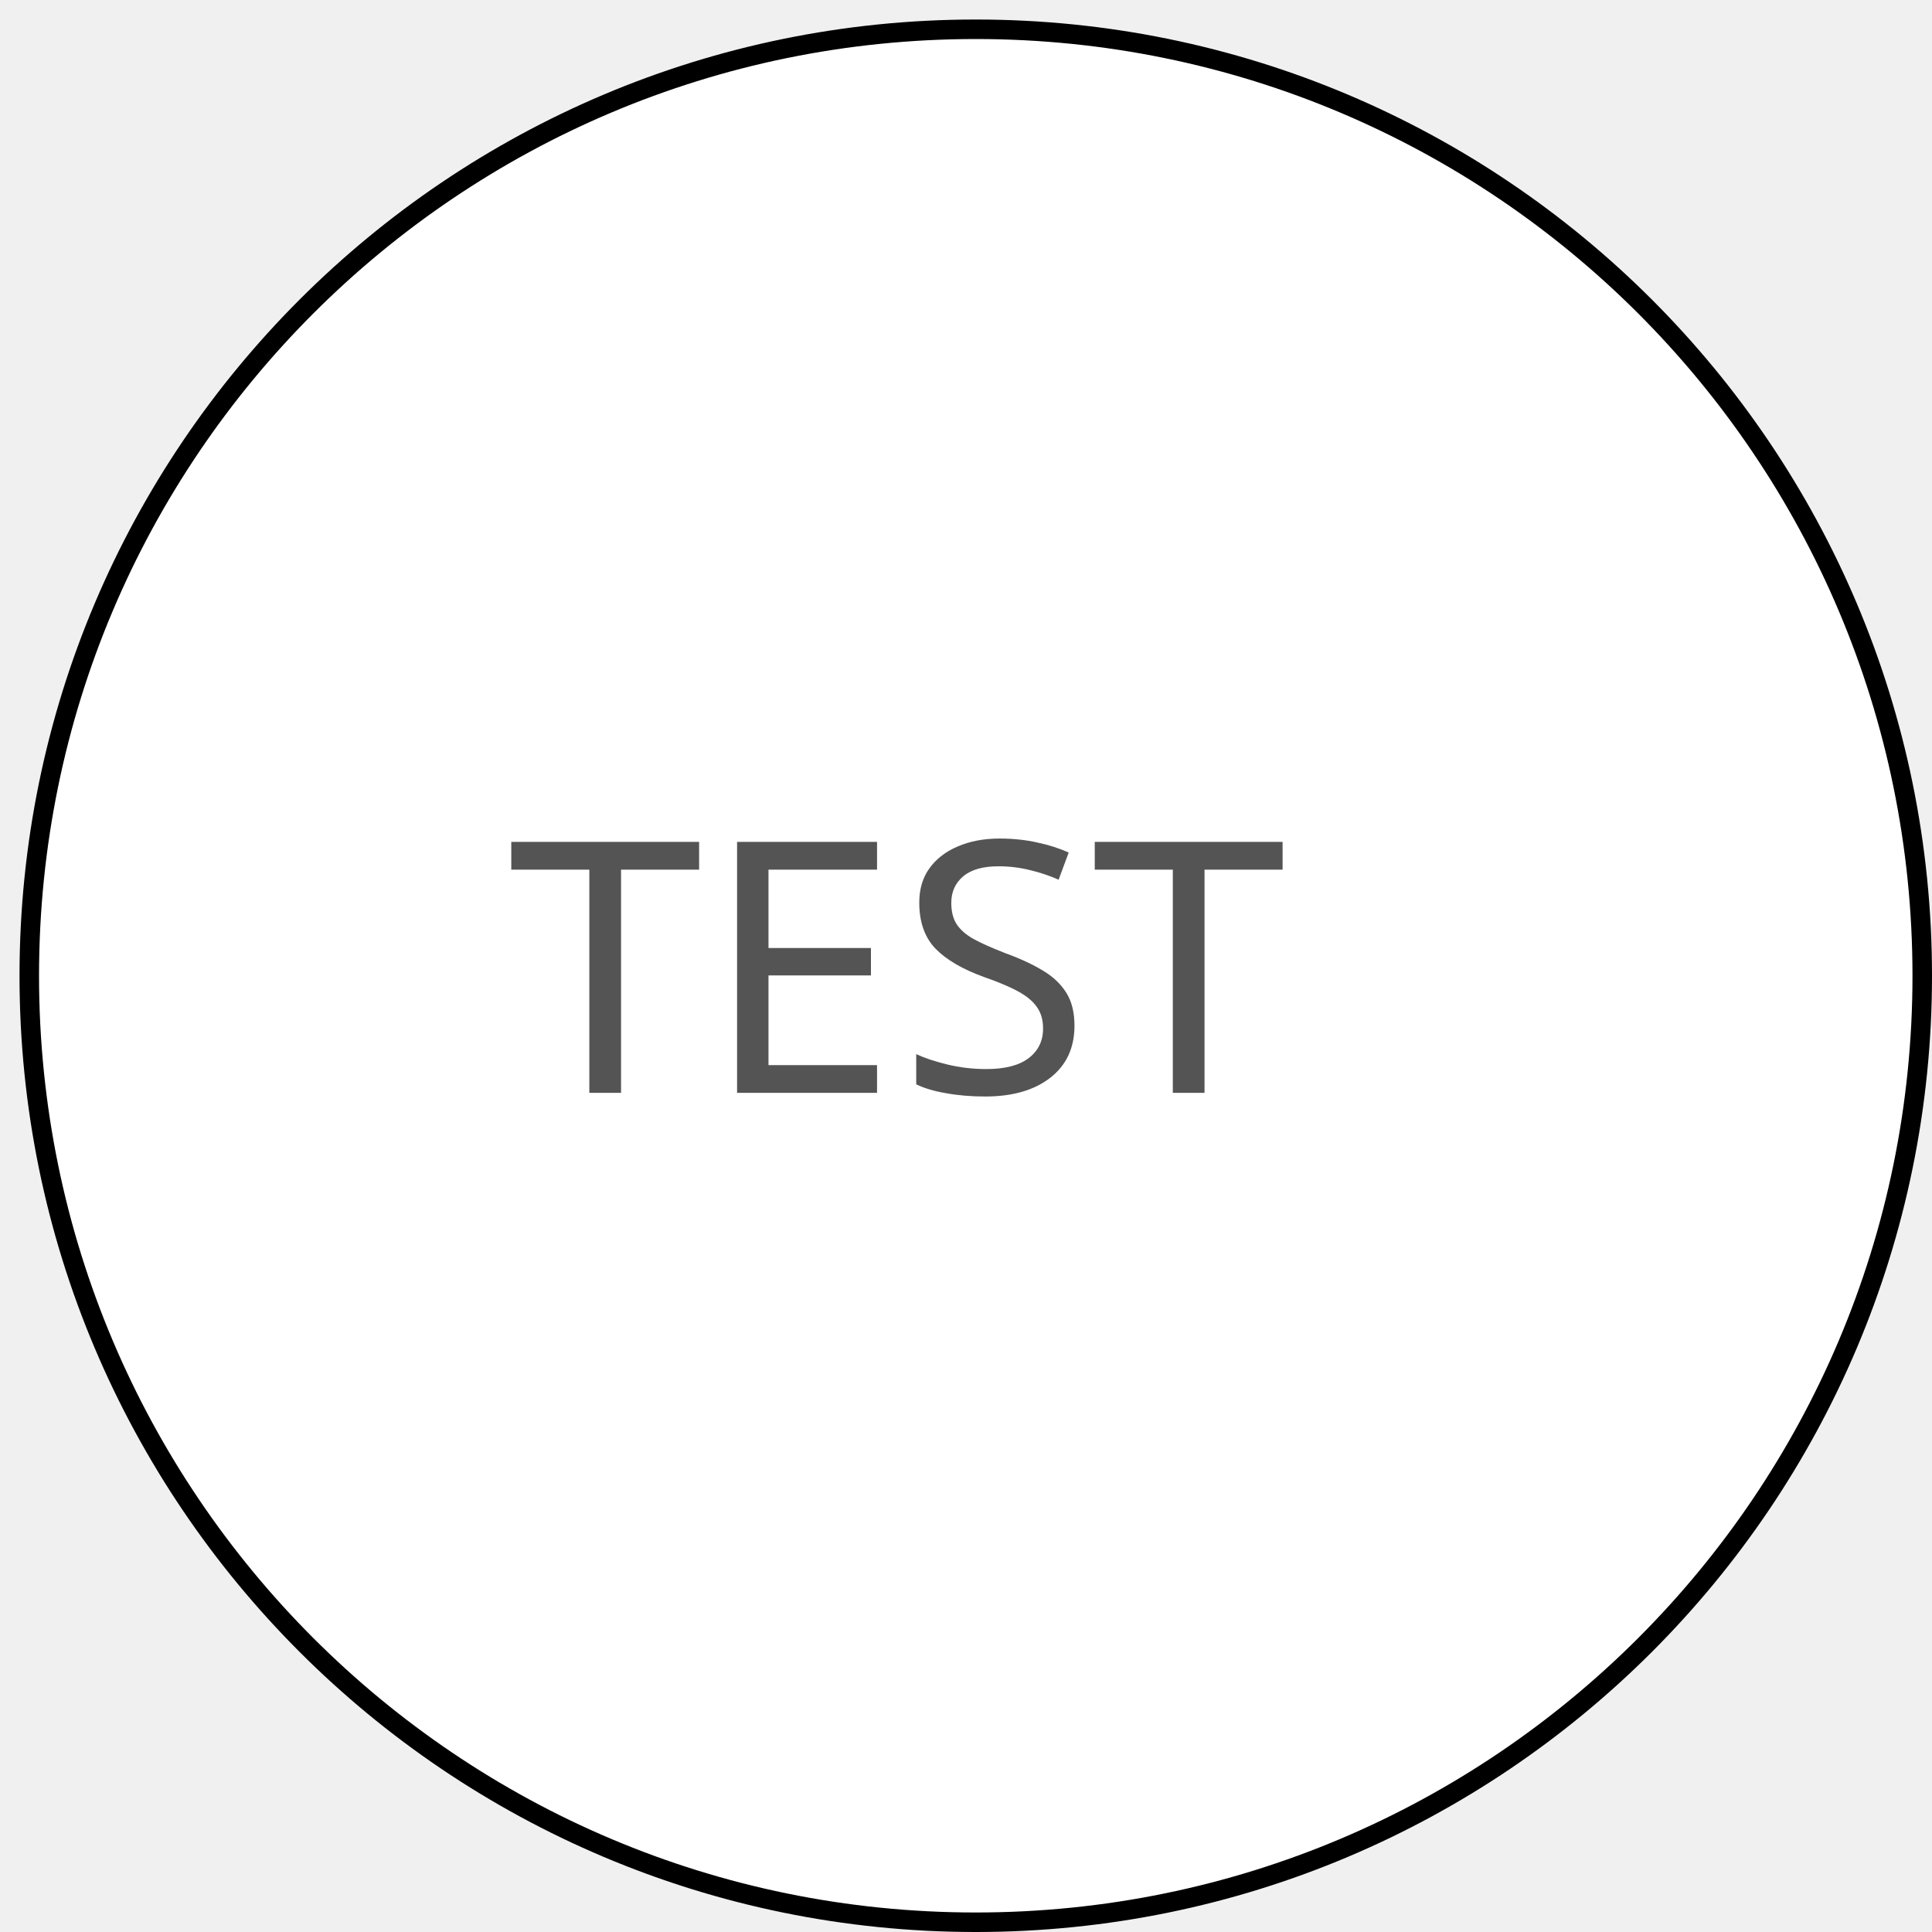
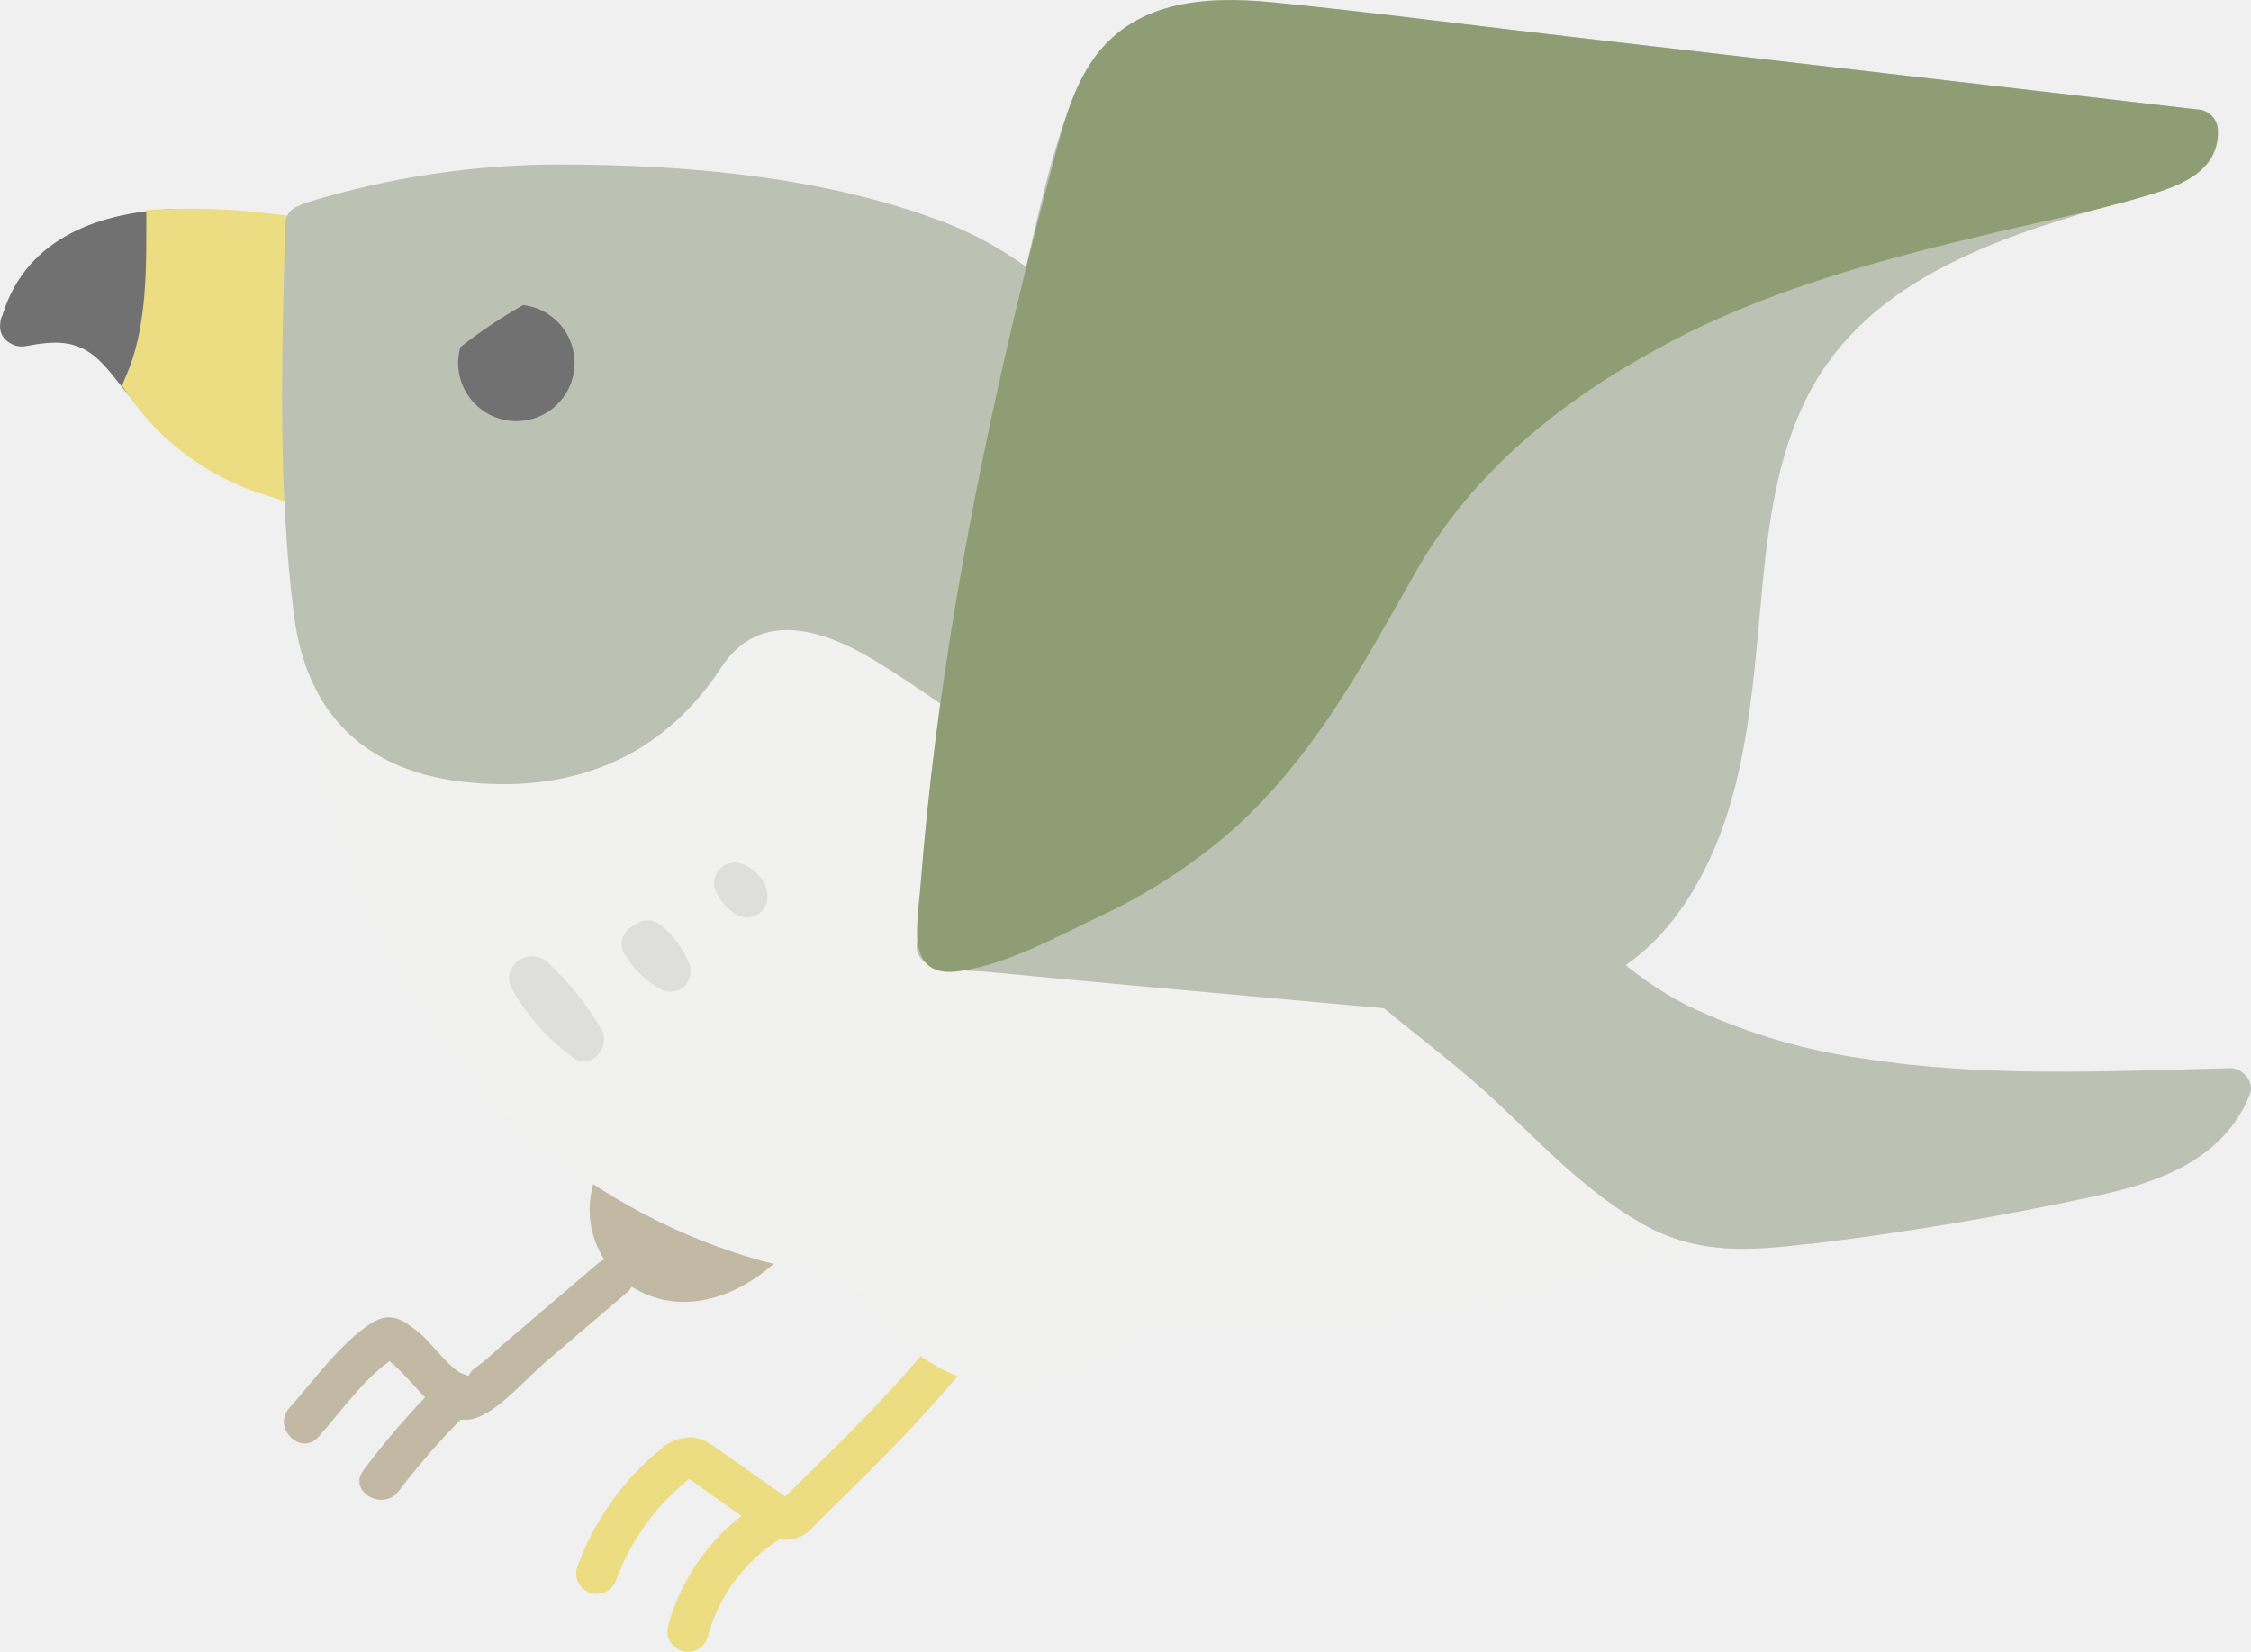
- <svg xmlns="http://www.w3.org/2000/svg" version="1.1" x="0" y="0" width="99" height="99" viewBox="0, 0, 99, 99">
-   <g id="レイヤー_1" transform="translate(-313.5, -296.5)">
-     <g>
-       <path d="M363.5,395 C336.714,395 315,373.286 315,346.5 C315,319.714 336.714,298 363.5,298 C390.286,298 412,319.714 412,346.5 C412,373.286 390.286,395 363.5,395 z" fill="#FFFFFF" />
-       <path d="M363.5,395 C336.714,395 315,373.286 315,346.5 C315,319.714 336.714,298 363.5,298 C390.286,298 412,319.714 412,346.5 C412,373.286 390.286,395 363.5,395 z" fill-opacity="0" stroke="#000000" stroke-width="1" />
+ <svg xmlns="http://www.w3.org/2000/svg" viewBox="0 0 274.44 201.41">
+   <g id="レイヤー_2" data-name="レイヤー 2">
+     <g id="レイヤー_6" data-name="レイヤー 6">
+       <path d="M2.51,39.79A17.54,17.54,0,0,1,9,39.39c3.74.69,6.12,4.23,8.36,7l.3.34C20.66,40.83,20.8,34.13,20.81,28,12.49,28.4,4.58,30.93,2.51,39.79Z" fill="#727171" />
+       <path d="M3.17,42.2c3.39-.64,6.18-.85,8.85,1.67,1.47,1.39,2.59,3.09,3.92,4.6A2.51,2.51,0,0,0,19.87,48c3-6.36,3.41-13.08,3.43-20a2.52,2.52,0,0,0-2.5-2.5C11.51,26,2.72,29.33.1,39.12c-.83,3.11,4,4.44,4.82,1.33,2-7.5,8.88-9.55,15.89-10L18.31,28c0,6-.18,12-2.75,17.49l3.93-.51c-2.16-2.44-3.92-5.18-6.82-6.83-3.37-1.91-7.18-1.41-10.82-.73C-1.32,38,0,42.79,3.17,42.2Z" fill="#727171" />
+       <path d="M20.34,28c0,6.18-.12,12.87-2.63,18.75A29.13,29.13,0,0,0,32.45,57.77l.24-29.24A80,80,0,0,0,20.34,28Z" fill="#ecdc82" stroke="#ecdc82" stroke-linecap="square" stroke-miterlimit="10" stroke-width="5" />
+       <path d="M115.36,165.53c-5.53,6.73-11.73,12.71-18,18.86a1.86,1.86,0,0,1-3,.19l-8.7-6.14a3.16,3.16,0,0,0-1.47-.69,3.09,3.09,0,0,0-2.17,1,30.48,30.48,0,0,0-9.27,13.11" fill="none" stroke="#ecdc82" stroke-linecap="round" stroke-miterlimit="10" stroke-width="5" />
+       <path d="M93.87,185.47a22.89,22.89,0,0,0-10,13.45" fill="none" stroke="#ecdc82" stroke-linecap="round" stroke-miterlimit="10" stroke-width="5" />
+       <path d="M72.9,154.06l-12,10.24a33.86,33.86,0,0,1-2.83,2.41c-1.47,1-.33,1.3-1.67.8-1.53-.57-3.87-3.84-5.21-4.93-2-1.62-3.5-2.75-5.91-1.24-3.74,2.37-7.05,7.05-10,10.34-2.15,2.39,1.38,5.93,3.54,3.54,2.83-3.14,6.17-8.07,10-10.06H46.24c4,2,7.21,9.8,12.24,7.57,2.84-1.26,5.7-4.67,8.07-6.69l9.89-8.44c2.45-2.09-1.1-5.61-3.54-3.54Z" fill="#c1b9a3" />
+       <path d="M53.23,168.94a98.33,98.33,0,0,0-8.93,10.35c-1.94,2.57,2.4,5.07,4.32,2.52a89.28,89.28,0,0,1,8.15-9.33c2.28-2.28-1.26-5.82-3.54-3.54Z" fill="#c1b9a3" />
+       <path d="M74.63,145.51c-1.47,4.25,1.77,9.16,6.1,10.36s9.09-.73,12.22-4" fill="#c1b9a3" />
+       <path d="M72.22,144.85a11.11,11.11,0,0,0,6.34,12.87c5.66,2.55,12,0,16.16-4,2.33-2.23-1.21-5.76-3.54-3.54-2.54,2.42-6.17,4.38-9.78,3.32A6.11,6.11,0,0,1,77,146.18c.83-3.11-4-4.44-4.82-1.33Z" fill="#c1b9a3" />
+       <path d="M37.27,28.4c-.49,19.37-1,38.92,2.76,57.93s12,37.71,26.58,50.51a69,69,0,0,0,33.13,15.91c2.47.45,5.1.83,7,2.45,1.45,1.23,2.28,3,3.35,4.58,4.91,7.15,15.94,9.1,23,4.08,2.13-1.52,4-3.58,6.46-4.38a15.19,15.19,0,0,1,5.49-.34c17.54.93,35-1,51.37-7.29,7.37-2.87,16.56-1.73,24.39-2.65a192.13,192.13,0,0,0,27.75-5.35c3.46-.94,7.67-3.06,7.25-6.62a118.71,118.71,0,0,1-51.47-12.49c-13.45-6.72-28.73-6.93-40.94-17C141.17,89.5,147.65,53.55,124.45,36c-6.77-5.13-15.2-7.53-23.54-9.19a167.74,167.74,0,0,0-38-3.13c-2,.06-18.5,2.31-25,4.51" fill="#f1f1ef" />
+       <path d="M34.77,28.4c-1.08,42.8.35,96.9,43.88,119.71a72.6,72.6,0,0,0,14.11,5.6c2.33.65,4.68,1.12,7.05,1.58,4.12.81,5.83,2.5,8.12,5.74a19.75,19.75,0,0,0,19.95,7.71c4.37-.9,6.82-3.64,10.49-5.8,3.26-1.91,6.83-1.28,10.43-1.17s7.5.09,11.24-.09a121,121,0,0,0,35.28-6.79c6.29-2.26,12.36-2.59,19-2.81a130.71,130.71,0,0,0,18.35-2.15c6.23-1.1,13-2.1,18.92-4.5,3.73-1.53,6.64-4,6.72-8.23a2.54,2.54,0,0,0-2.5-2.5,118.29,118.29,0,0,1-32.64-5.14c-9.84-3-18.74-8.2-28.52-11.34-9.32-3-19.14-5-27.33-10.63-7.11-4.93-11.84-12.27-15.1-20.15-5.71-13.77-7.68-29.12-15.76-41.87-10.21-16.12-28-20.63-45.91-23C73,20.23,54.34,20.29,37.24,25.76c-3.05,1-1.75,5.81,1.33,4.82,14.88-4.76,30.9-5.21,46.3-3.68,10.84,1.08,22.76,2.69,32.59,7.68,7.89,4,13.55,10.6,17.45,18.44,6.77,13.62,8.48,29.2,15.68,42.65a45.62,45.62,0,0,0,14.21,16.24c7.65,5.27,16.73,7.57,25.5,10.2,10.86,3.26,20.69,8.94,31.54,12.27a123.59,123.59,0,0,0,34,5.31l-2.5-2.5c-.1,4.7-11.42,5.76-14.57,6.44a167.56,167.56,0,0,1-17.93,3c-9.6,1-18.46.42-27.69,3.71a114.09,114.09,0,0,1-33.07,6.3c-5.32.25-10.6,0-15.93-.11-4.83-.09-7.55,1.52-11.29,4.32a14.38,14.38,0,0,1-12.64,2.79c-5.23-1.34-7.17-4.84-10.3-8.74-2.48-3.1-5.76-3.86-9.49-4.61a73.93,73.93,0,0,1-14.85-4.45c-18.63-8-31.53-24.27-38.37-43-8.68-23.8-8-49.5-7.41-74.44.08-3.22-4.92-3.22-5,0Z" fill="#f1f1ef" />
+       <path d="M220.82,149.17c11.61-1.36,23.41-3.45,34.85-5.91,6.61-1.42,14.13-4.08,16.23-10.51-22,.51-47.37,2-67.55-8-8.74-4.37-15.19-12.13-22.24-18.93-2.87-2.76-5.12-5.09-9.47-3.85A13.16,13.16,0,0,0,164,110a6.59,6.59,0,0,0-.3,4.14,8.8,8.8,0,0,0,3.12,3.81q7,5.85,14.1,11.66c4.12,3.39,7.44,7.16,11.39,10.68a51.08,51.08,0,0,0,12.31,8.38C209.24,150.83,215.81,149.76,220.82,149.17Z" fill="#bbc1b3" />
+       <path d="M220.82,151.67q17.43-2.1,34.61-5.81c7.83-1.69,15.71-4.47,18.88-12.45.6-1.51-.92-3.2-2.41-3.16-14.88.36-30,1.16-44.75-1.18a72.79,72.79,0,0,1-21.55-6.52c-6.65-3.38-11.9-8.67-17.09-13.91-3.48-3.51-7.57-9.1-13-9.52-4.95-.39-10,3.12-12.51,7.2-2.88,4.7-2.53,9.29,1.54,13,5.73,5.24,12.18,9.67,17.86,15s11.07,11.12,18,15c6.59,3.73,13.09,3.21,20.39,2.32,3.15-.38,3.19-5.39,0-5a58,58,0,0,1-10.55.76c-4.33-.27-8.08-2.63-11.52-5.11-6.83-4.9-12.38-11.43-18.87-16.78q-4.59-3.78-9.17-7.58c-1.2-1-3.69-2.45-4.32-3.94-1-2.42.67-5.15,2.26-6.82,1.76-1.86,4.79-3.69,7.48-2.92,1.59.46,3.07,2.17,4.21,3.27,2.76,2.65,5.38,5.44,8.12,8.11C199,126,211.24,131.55,225.82,133.9c15.24,2.45,30.72,1.73,46.08,1.36l-2.41-3.16c-3,7.64-13.92,8.7-20.84,10.08-9.22,1.84-18.49,3.38-27.83,4.5C217.66,147.05,217.62,152.06,220.82,151.67Z" fill="#bbc1b3" />
+       <path d="M37.27,27.38c-.35,13.65-.69,27.34.45,41,.76,9.07,1,17.7,10.31,22.18A30.25,30.25,0,0,0,59.72,93.1a36.1,36.1,0,0,0,9.2-.59A26.49,26.49,0,0,0,82.28,85c3.78-3.89,4.48-9.4,10.36-10.56,10-2,19.14,7,27,11.92,8.2,5.2,16.41,10.4,24.73,15.41,6.66,4,15.25,9.45,23.4,8.11-1.43-1-2.95-2-4.34-3.15C141.17,88.49,147.65,52.54,124.45,35c-6.77-5.13-15.2-7.53-23.54-9.19a167.74,167.74,0,0,0-38-3.13c-2,.06-18.5,2.31-25,4.51" fill="#bbc1b3" />
+       <path d="M34.77,27.38c-.4,15.83-.93,31.87,1.07,47.62,1.49,11.79,8.42,18.87,20.44,20.31,13.16,1.57,24.36-2.75,31.63-13.9,4.77-7.32,12.72-4.58,19.07-.68,5.84,3.59,11.32,7.77,17.12,11.44,7.58,4.79,15.16,9.62,22.92,14.12,6.33,3.67,13.23,6.95,20.72,6.1a2.52,2.52,0,0,0,1.26-4.66c-20.18-14.26-19.74-39.1-30.35-59.37a44.54,44.54,0,0,0-24.72-21.7c-14.16-5.15-30.33-6.57-45.29-6.6a104.75,104.75,0,0,0-31.41,4.69c-3.05,1-1.75,5.81,1.33,4.82,12.06-3.86,25.15-4.92,37.72-4.31,17.69.85,40.25,2.85,52.52,17.27,8.92,10.48,11.57,24.68,15.75,37.4,4.34,13.22,10.4,24,21.91,32.12l1.26-4.66c-9.44,1.07-17.78-5.11-25.45-9.78-7.95-4.85-16-9.64-23.68-14.91-8.72-6-24.13-18-33.37-6.21C83.18,79.1,81.87,82,79.4,84.33A23.67,23.67,0,0,1,68.25,90.1c-8.4,1.77-21.2.73-25.5-8C39.41,75.36,39.93,66,39.64,58.6c-.4-10.4-.13-20.82.13-31.22.08-3.22-4.92-3.22-5,0Z" fill="#bbc1b3" />
+       <path d="M168.25,120.39c-4.35-.4-54-4.83-54-5.08,1.7-32.19,8.66-65.48,17-96.56,1.28-4.78,2.84-9.85,6.67-13,5-4.11,12.28-3.58,18.74-2.83L267.89,15.86c.61,2.62-2.6,4.35-5.19,5.07-15.55,4.34-32.73,8.76-42,22-8,11.39-7.94,26.31-9.39,40.16s-6.07,29.31-18.66,35.25C185.17,121.84,176.48,121.15,168.25,120.39Z" fill="#bbc1b3" />
+       <path d="M168.25,117.89c-9.2-.84-18.4-1.66-27.6-2.5q-8.61-.79-17.21-1.61c-2-.19-4-.38-6-.59-.89-.09-3.26-.7-1.9,0l1.24,2.16a401.73,401.73,0,0,1,8.13-59.24c2.05-9.87,4.38-19.68,6.9-29.44,2.27-8.79,3.71-20.15,14.6-21.51,9.1-1.14,19.14,1.36,28.17,2.41l30.78,3.57,62.55,7.26-2.5-2.5C265.51,19.07,249.78,22,247,23a74.2,74.2,0,0,0-17.23,7.95C219,38,213.27,48.82,211.13,61.4c-2.21,13-1.42,26.54-6.29,39-2.39,6.12-6.31,11.95-12.22,15.13-7.43,4-16.29,3.1-24.37,2.37-3.2-.29-3.18,4.71,0,5,14,1.27,27.88.48,36.67-12,8.19-11.66,8.65-26.31,10-39.95.81-8.22,2.05-16.79,6.23-24.07C225,40.14,231.11,35.42,238,32s13.95-5.45,21.13-7.47c4.58-1.29,11.54-2.59,11.3-8.68a2.58,2.58,0,0,0-2.5-2.5L161.65,1c-12.55-1.46-25.6-2.58-31,11.33-2.83,7.33-4.36,15.35-6.21,23q-2.91,12-5.33,24.08a403.23,403.23,0,0,0-7.36,55.91,2.44,2.44,0,0,0,1.24,2.16c2.18,1,5.46.83,7.8,1.06,5.93.58,11.86,1.13,17.78,1.67,9.89.91,19.78,1.78,29.67,2.69C171.46,123.19,171.44,118.19,168.25,117.89Z" fill="#bbc1b3" />
+       <path d="M63.78,37.2a62.44,62.44,0,0,0-7.66,5.13,7.1,7.1,0,1,0,7.66-5.13Z" fill="#727171" />
+       <path d="M149,99a79.17,79.17,0,0,1-8,6.35c-1.73,1.21-26.95,14-26.73,9.94,1.7-32.19,8.66-65.47,17-96.55,1.28-4.78,2.84-9.85,6.67-13,5-4.11,12.28-3.58,18.74-2.83L267.89,15.86c.61,2.62-2.6,4.35-5.19,5.07-20.78,5.8-41.33,8.4-60.76,18.81-11.08,5.93-21.57,13.57-28.59,24-3.75,5.56-6.42,11.76-9.83,17.52A77.29,77.29,0,0,1,149,99Z" fill="#8e9d73" />
+       <path d="M147.2,97.25c-7.79,6.92-17.21,11.62-27,15.08-.43.15-4.59,1-4.68,1.27h0q1.49,3.12,1.33.77c.5-.85.16-2.7.23-3.72q.29-4.2.68-8.4c1-10.46,2.46-20.88,4.28-31.23s4-20.53,6.38-30.7c2.14-9,3.61-19.25,7.59-27.69,4.95-10.52,17.32-7.58,26.66-6.49l31.77,3.69,73.47,8.53-2.5-2.5c.14,3.62-14.74,5.6-17.56,6.27-6.44,1.54-12.9,3-19.29,4.77-12.29,3.38-24.15,8-35,14.81-9.75,6.13-18.38,13.9-24.32,23.85C166,71,163.46,76.76,160.06,82.08A77.8,77.8,0,0,1,147.2,97.25c-2.37,2.19,1.18,5.72,3.54,3.54,9.76-9,15.41-19.73,21.91-31.13,6.93-12.17,17.67-20.76,29.84-27.36C215.15,35.41,229,31.73,243,28.41c6.77-1.61,13.75-2.91,20.38-5.07,3.63-1.18,7.19-3.23,7-7.49a2.58,2.58,0,0,0-2.5-2.5L192.43,4.6C180,3.16,167.61,1.51,155.18.28,146.82-.55,137.9.06,132.9,7.79c-2.35,3.63-3.41,8-4.51,12.09q-2.42,9.06-4.6,18.19c-2.79,11.71-5.25,23.5-7.25,35.37-1.91,11.4-3.41,22.88-4.3,34.41-.37,4.85-2,11.63,4.89,10.55,5.78-.9,11.59-4.1,16.81-6.6a69,69,0,0,0,16.79-11C153.14,98.64,149.6,95.12,147.2,97.25Z" fill="#8e9d73" />
+       <path d="M62.4,120.56A26.13,26.13,0,0,0,69.94,129c2.1,1.55,4.59-1.4,3.42-3.42a34.4,34.4,0,0,0-6.75-8.35c-1.67-1.51-5.19-.07-4.18,2.43a17.36,17.36,0,0,0,5.79,7.56,2.52,2.52,0,0,0,3.42-.9,2.56,2.56,0,0,0-.9-3.42,11.06,11.06,0,0,1-3.49-4.57l-4.18,2.43a30,30,0,0,1,6,7.34l3.42-3.42A20.42,20.42,0,0,1,66.72,118c-1.56-2.82-5.88-.3-4.32,2.52Z" fill="#dededd" />
+       <path d="M76.19,116.4a11.6,11.6,0,0,0,4.32,4.2,2.55,2.55,0,0,0,3-.39,2.66,2.66,0,0,0,.39-3,11.52,11.52,0,0,0-3.16-4.26,2.5,2.5,0,1,0-3.54,3.54l.83,1a2.51,2.51,0,0,0,3.54,0,2.57,2.57,0,0,0,0-3.54l-.83-1-3.54,3.54a10.6,10.6,0,0,1,.82.76l.33.37c0,.05.36.48.15.17a10.25,10.25,0,0,1,1.08,1.95L83,116.28a10.69,10.69,0,0,1-.92-.57c-.33-.23.24.21-.07-.05l-.45-.4a9.58,9.58,0,0,1-.66-.7c.22.26,0,0-.12-.17s-.22-.34-.32-.51a2.5,2.5,0,0,0-4.32,2.52Z" fill="#dededd" />
+       <path d="M87.36,108.63a5.38,5.38,0,0,0,2.47,2.91,2.51,2.51,0,0,0,3.67-2.82,4.74,4.74,0,0,0-3.28-3.44,2.53,2.53,0,0,0-2.82,1.15,3,3,0,0,0-.34,1.26,2.47,2.47,0,0,0,.73,1.77l1.35,1.05a2.73,2.73,0,0,0,1.77.73,2.54,2.54,0,0,0,1.77-.73c.82-.9,1.1-2.68,0-3.54l-1.35-1.05-2.43,4.18c.47.15-.48-.25-.08,0s-.46-.39,0,0c.18.16-.37-.5-.07,0q.13.26-.11-.27a2,2,0,0,1,.07.27l3.67-2.82L92,107c-.28-.15.53.34.1.05-.26-.18.07,0,.1.15L92.1,107q-.14-.25.09.25A2.76,2.76,0,0,0,91,105.8a2.5,2.5,0,0,0-3.42.9,2.41,2.41,0,0,0-.25,1.93Z" fill="#dededd" />
    </g>
-     <text transform="matrix(1, 0, 0, 1, 363, 346)">
-       <tspan x="-23.49" y="6.5" font-family="HiraKakuPro-W3" font-size="18" fill="#545454">TEST</tspan>
-     </text>
  </g>
</svg>
